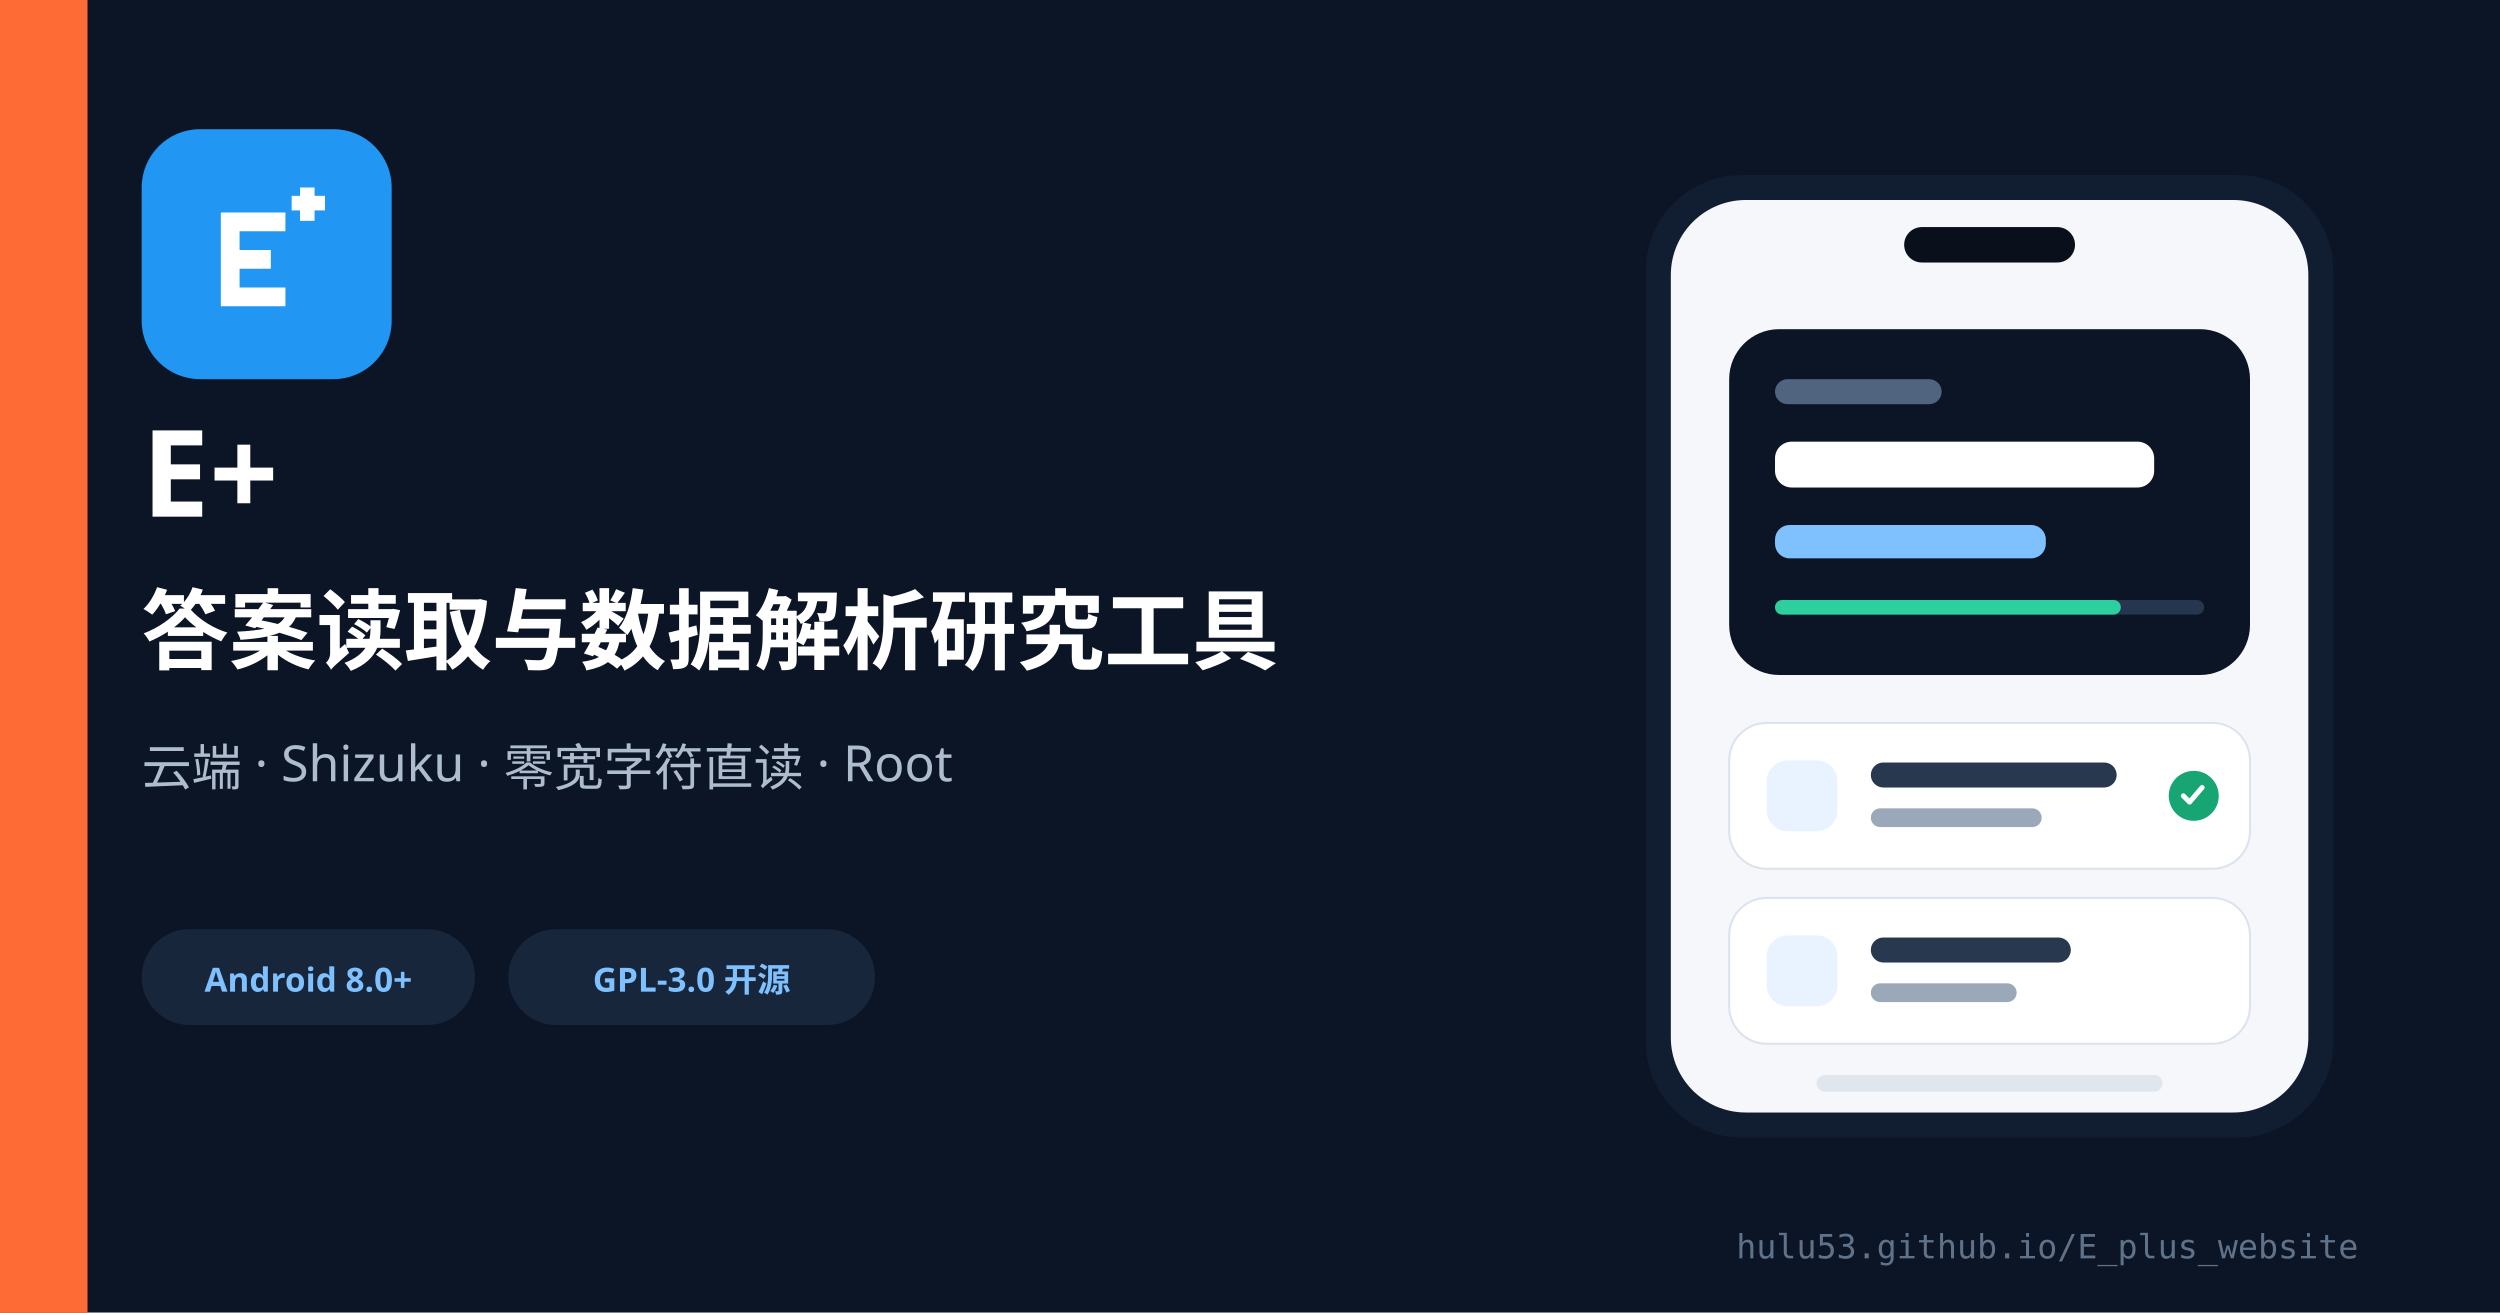
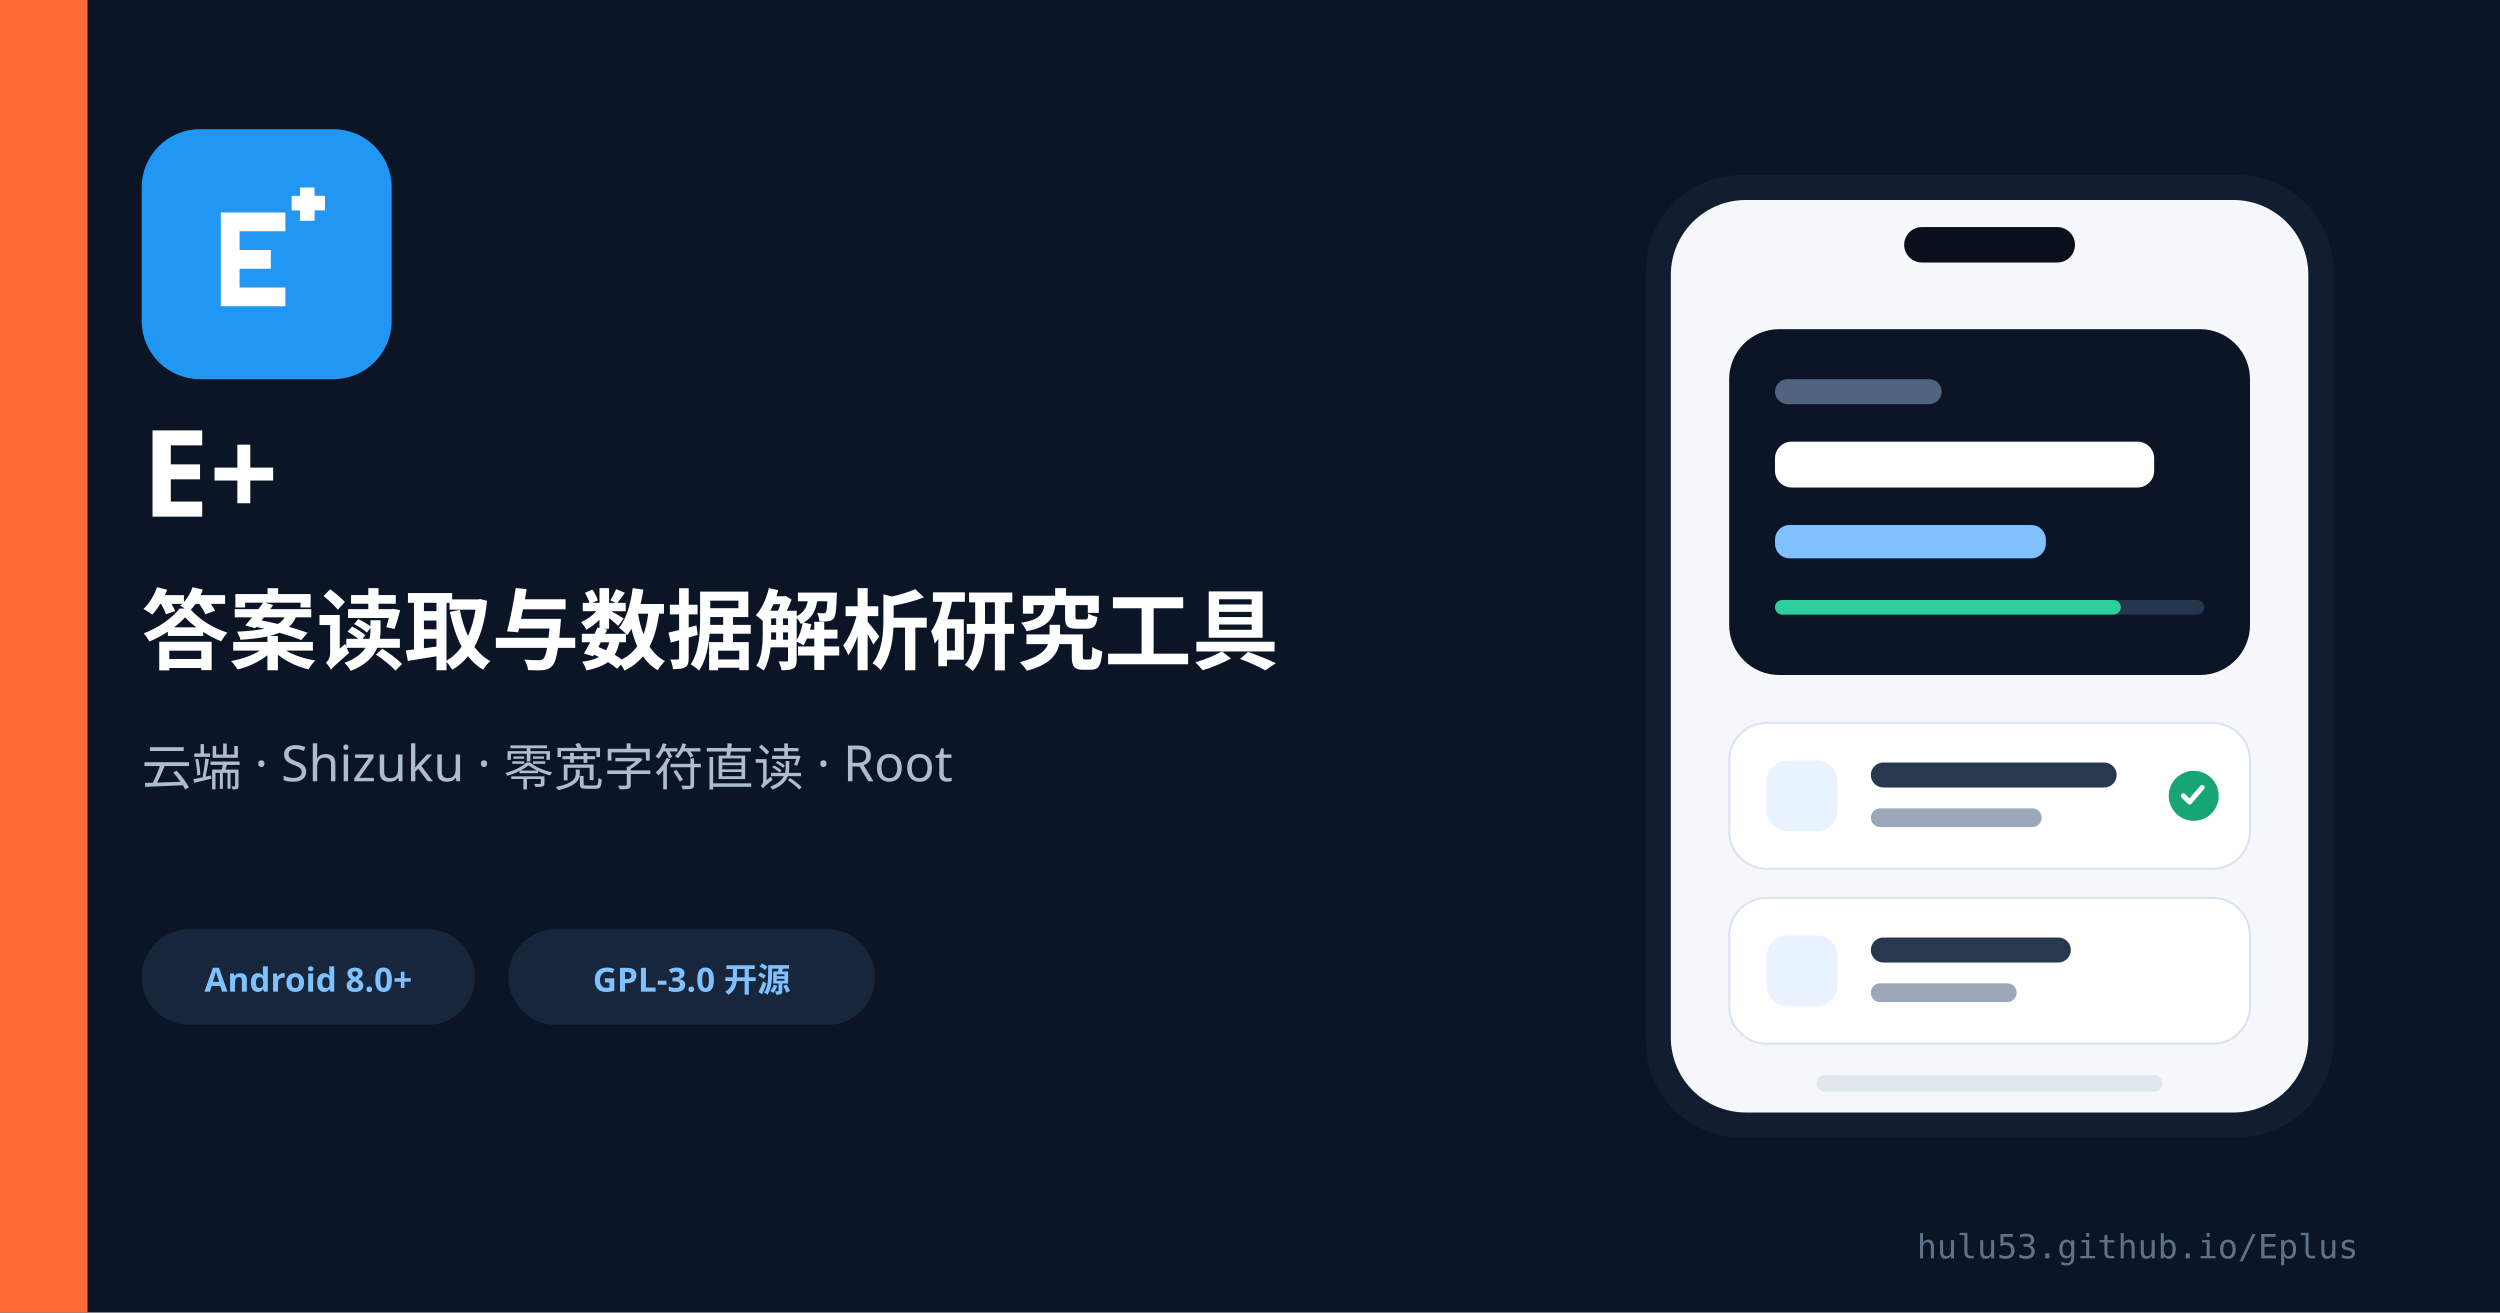
<svg xmlns="http://www.w3.org/2000/svg" width="1200" height="630" viewBox="0 0 1200 630">
  <rect width="1200" height="630" fill="#0b1526" />
  <rect x="0" y="0" width="42" height="630" fill="#ff6b35" />
  <rect x="68" y="62" width="120" height="120" rx="28" fill="#2196f3" />
  <path fill="#ffffff" d="M106 102h9v44h-9z M106 102h31v9h-31z M106 120h24v9h-24z M106 138h31v9h-31z M140 94h16v7h-16z M144 90h7v16h-7z" />
  <text x="68" y="248" fill="#ffffff" font-family="Microsoft YaHei, PingFang SC, sans-serif" font-size="58" font-weight="800">E+</text>
  <text x="68" y="318" fill="#ffffff" font-family="Microsoft YaHei, PingFang SC, sans-serif" font-size="42" font-weight="800">答案读取与数据解析研究工具</text>
  <text x="68" y="377" fill="#aebdce" font-family="Microsoft YaHei, PingFang SC, sans-serif" font-size="24">云端 · Shizuku · 零宽字符直读 · Root</text>
  <g transform="translate(68 446)">
    <rect width="160" height="46" rx="23" fill="#17263b" />
    <text x="80" y="30" fill="#7fc0ff" text-anchor="middle" font-family="Microsoft YaHei, PingFang SC, sans-serif" font-size="16" font-weight="700">Android 8.0+</text>
    <rect x="176" width="176" height="46" rx="23" fill="#17263b" />
    <text x="264" y="30" fill="#7fc0ff" text-anchor="middle" font-family="Microsoft YaHei, PingFang SC, sans-serif" font-size="16" font-weight="700">GPL-3.0 开源</text>
  </g>
  <g transform="translate(790 84)">
    <rect width="330" height="462" rx="46" fill="#111d31" />
    <rect x="12" y="12" width="306" height="438" rx="36" fill="#f5f7fb" />
    <rect x="124" y="25" width="82" height="17" rx="8.5" fill="#09101c" />
    <rect x="40" y="74" width="250" height="166" rx="24" fill="#0b1526" />
    <rect x="62" y="98" width="80" height="12" rx="6" fill="#51647f" />
    <rect x="62" y="128" width="182" height="22" rx="8" fill="#ffffff" />
    <rect x="62" y="168" width="130" height="16" rx="7" fill="#7fc0ff" />
    <rect x="62" y="204" width="206" height="7" rx="3.5" fill="#25364e" />
    <rect x="62" y="204" width="166" height="7" rx="3.5" fill="#2ecf9f" />
    <rect x="40" y="263" width="250" height="70" rx="18" fill="#ffffff" stroke="#dbe4ee" />
    <rect x="58" y="281" width="34" height="34" rx="10" fill="#e9f3ff" />
    <rect x="108" y="282" width="118" height="12" rx="6" fill="#28384f" />
    <rect x="108" y="304" width="82" height="9" rx="4.5" fill="#9aa8b9" />
    <circle cx="263" cy="298" r="12" fill="#17a673" />
    <path d="m258 298 3 3 6-7" fill="none" stroke="#ffffff" stroke-width="2.4" stroke-linecap="round" stroke-linejoin="round" />
    <rect x="40" y="347" width="250" height="70" rx="18" fill="#ffffff" stroke="#dbe4ee" />
    <rect x="58" y="365" width="34" height="34" rx="10" fill="#e9f3ff" />
    <rect x="108" y="366" width="96" height="12" rx="6" fill="#28384f" />
    <rect x="108" y="388" width="70" height="9" rx="4.5" fill="#9aa8b9" />
    <rect x="82" y="432" width="166" height="8" rx="4" fill="#dfe6ee" />
  </g>
-   <text x="1132" y="604" fill="#60728a" text-anchor="end" font-family="Consolas, monospace" font-size="16">hulu53.github.io/E_plus_website</text>
+   <text x="1132" y="604" fill="#60728a" text-anchor="end" font-family="Consolas, monospace" font-size="16">hulu53.github.io/Eplus</text>
</svg>
